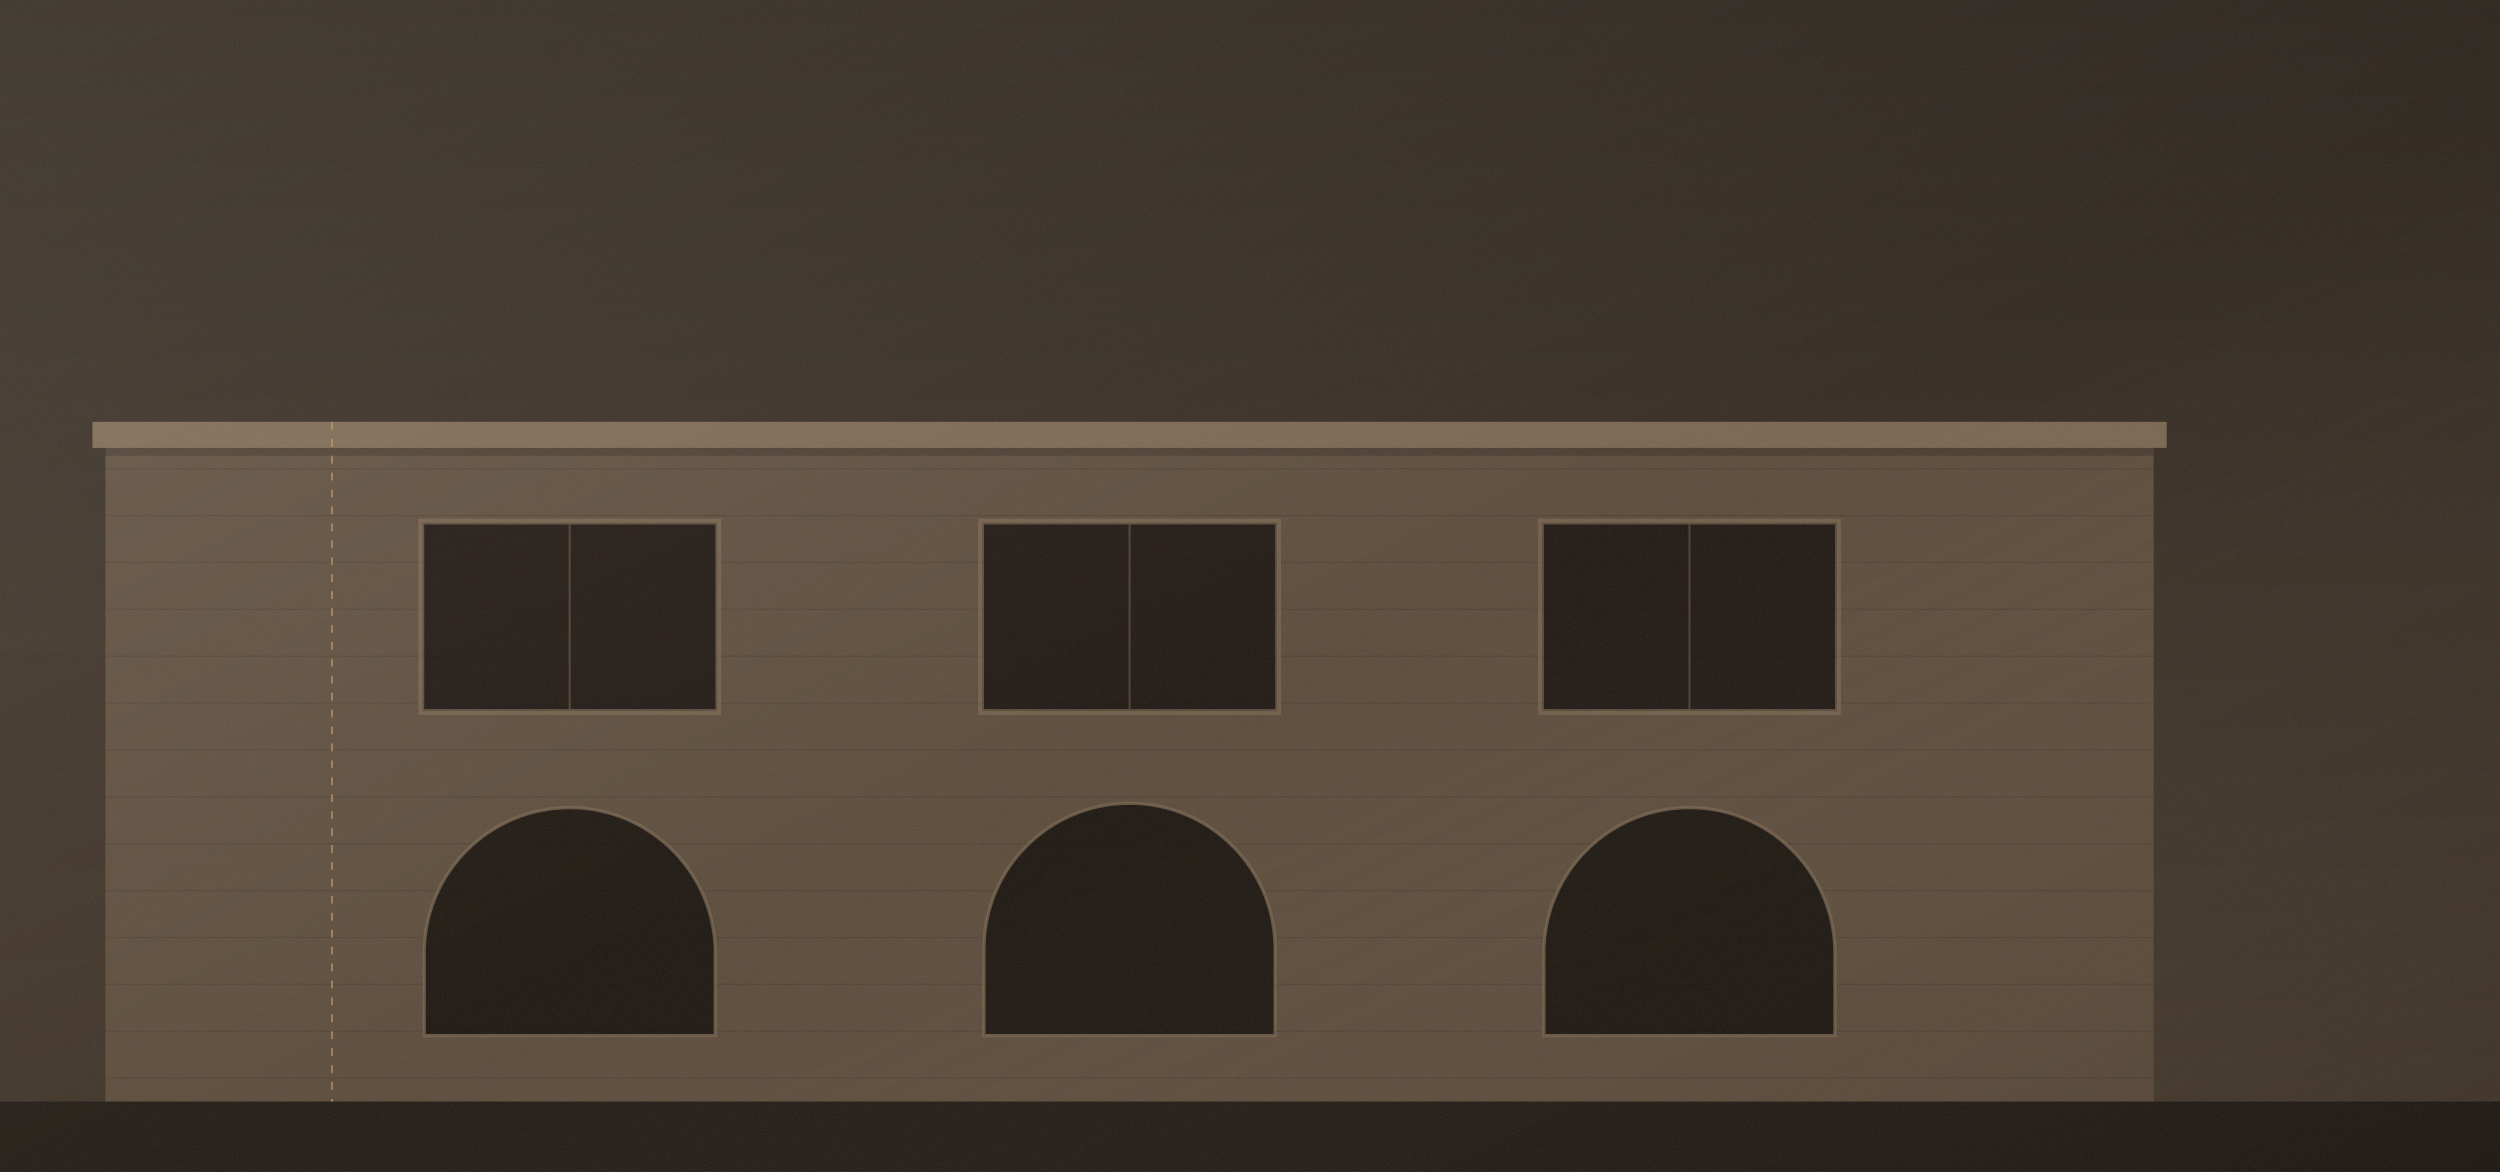
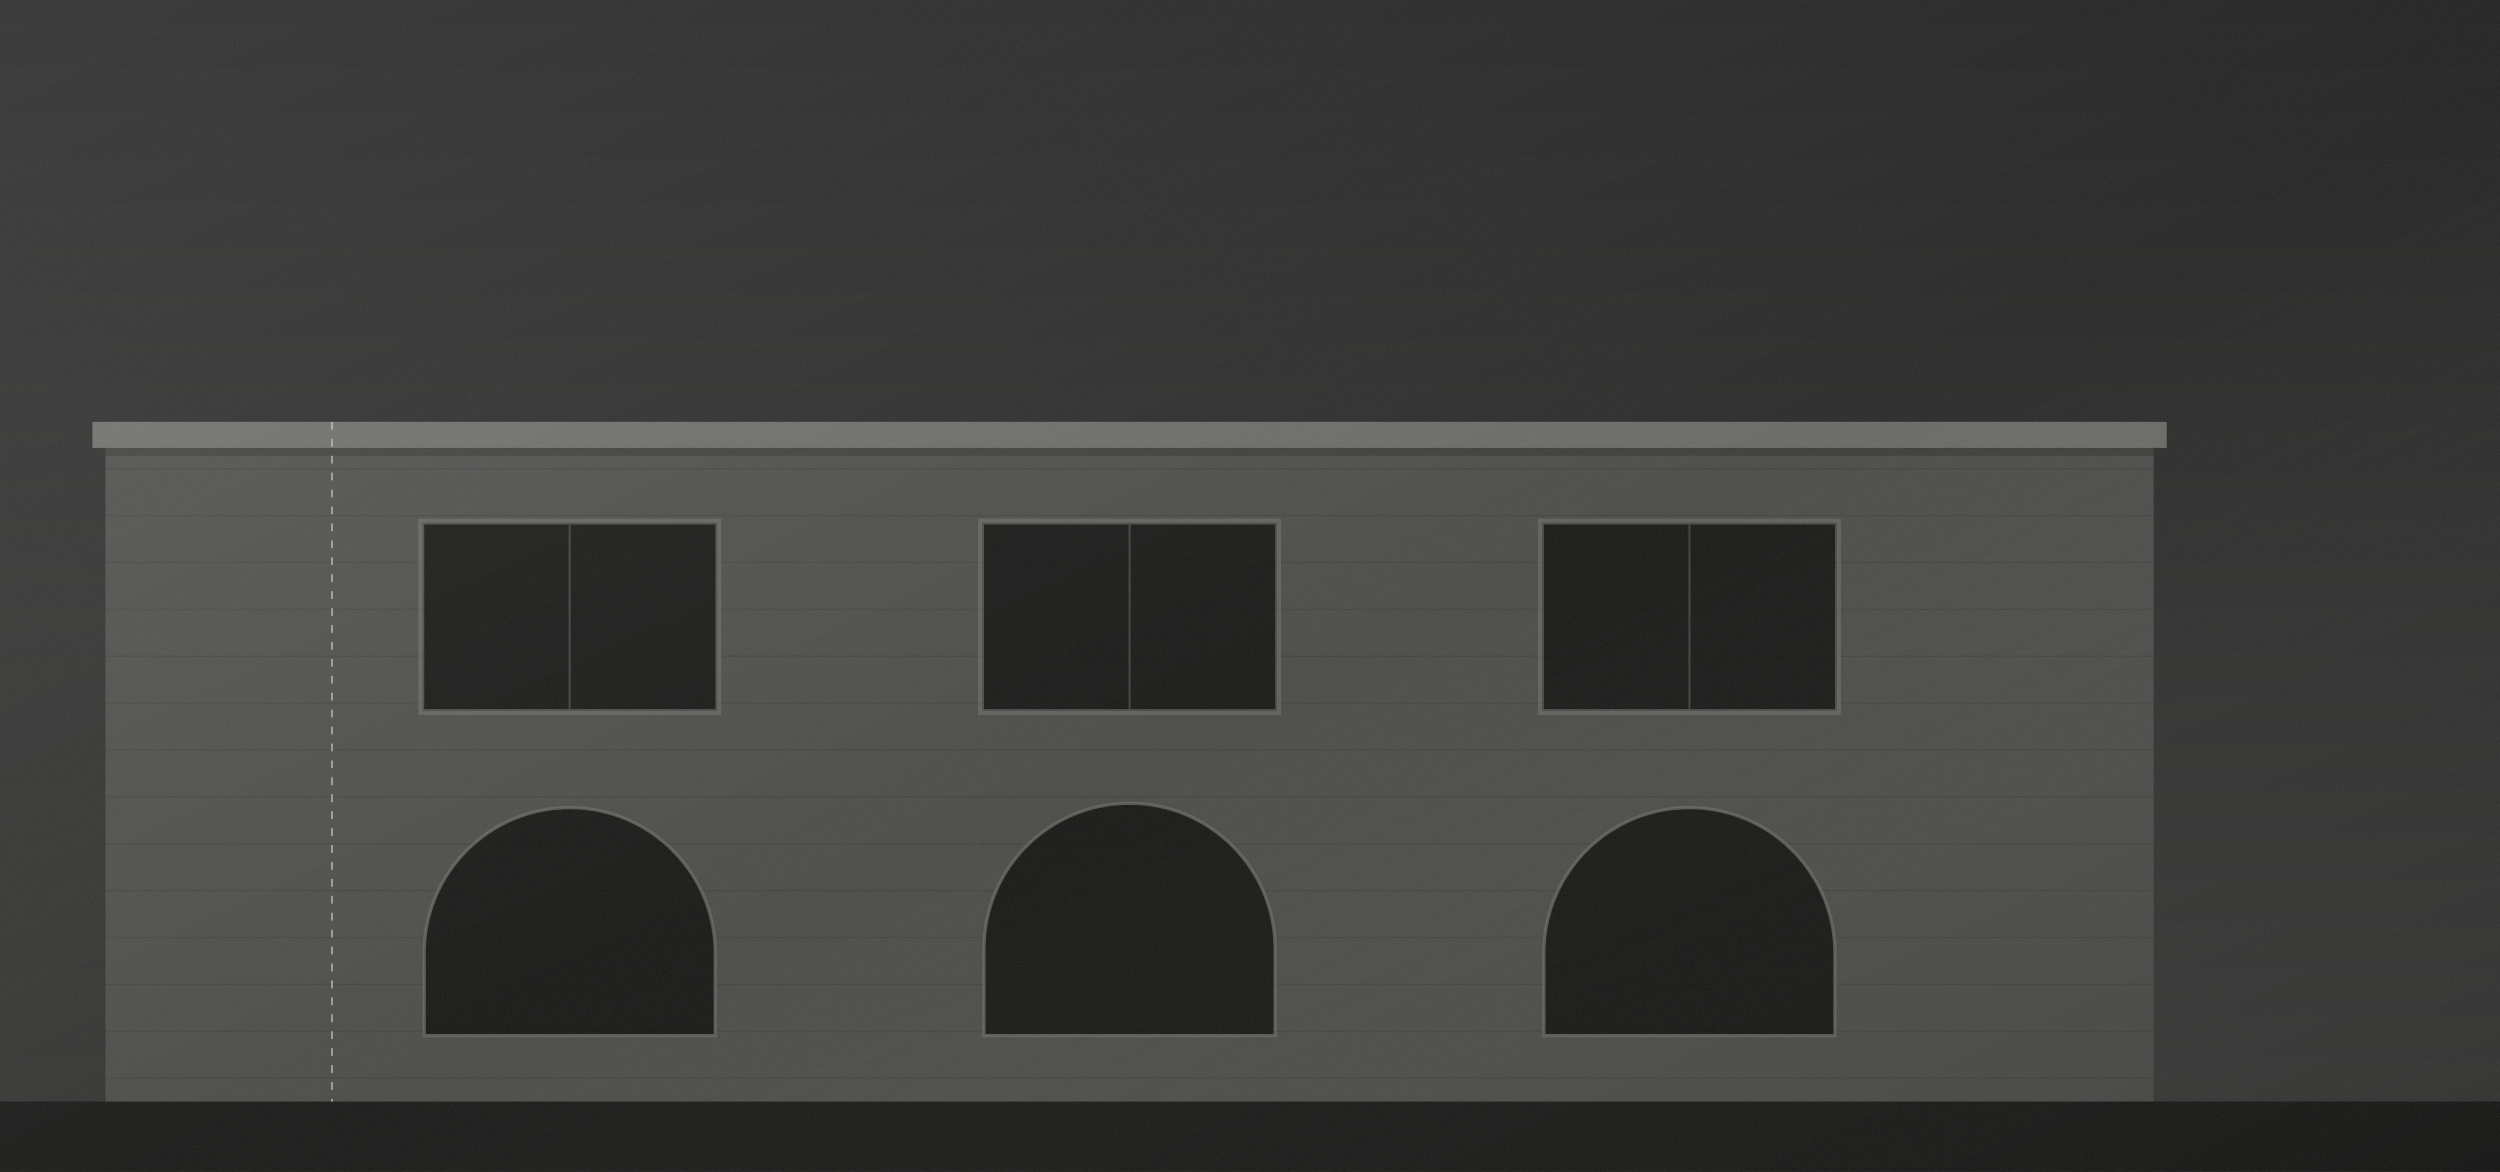
<svg xmlns="http://www.w3.org/2000/svg" viewBox="0 0 1920 900" width="1920" height="900" role="img" aria-label="Restorasyon uygulama alani" preserveAspectRatio="xMidYMid slice">
  <defs>
    <linearGradient id="sky22" x1="0" y1="0" x2="0" y2="1">
-       <stop offset="0%" stop-color="#2b241d" />
-       <stop offset="100%" stop-color="#4a3d30" />
+       <stop offset="0%" stop-color="#232323" />
+       <stop offset="100%" stop-color="#3d3d3c" />
    </linearGradient>
    <linearGradient id="light22" x1="0" y1="0" x2="1" y2="1">
      <stop offset="0%" stop-color="#ffffff" stop-opacity="0.35" />
      <stop offset="55%" stop-color="#ffffff" stop-opacity="0" />
      <stop offset="100%" stop-color="#000000" stop-opacity="0.22" />
    </linearGradient>
    <filter id="grain22" x="0" y="0" width="100%" height="100%">
      <feTurbulence type="fractalNoise" baseFrequency="0.9" numOctaves="3" seed="22" result="n" />
      <feColorMatrix in="n" type="saturate" values="0" />
      <feComponentTransfer>
        <feFuncA type="linear" slope="0.14" />
      </feComponentTransfer>
    </filter>
  </defs>
  <rect width="1920" height="900" fill="url(#sky22)" />
-   <rect x="0" y="500" width="947" height="400" fill="#3a2f25" opacity="0.55" />
-   <rect x="81" y="324" width="1573" height="576" fill="#5c4c3c" />
-   <line x1="81" y1="360" x2="1654" y2="360" stroke="#3a2f25" stroke-width="1" opacity="0.28" />
-   <line x1="81" y1="396" x2="1654" y2="396" stroke="#3a2f25" stroke-width="1" opacity="0.28" />
-   <line x1="81" y1="432" x2="1654" y2="432" stroke="#3a2f25" stroke-width="1" opacity="0.28" />
-   <line x1="81" y1="468" x2="1654" y2="468" stroke="#3a2f25" stroke-width="1" opacity="0.28" />
-   <line x1="81" y1="504" x2="1654" y2="504" stroke="#3a2f25" stroke-width="1" opacity="0.28" />
-   <line x1="81" y1="540" x2="1654" y2="540" stroke="#3a2f25" stroke-width="1" opacity="0.28" />
-   <line x1="81" y1="576" x2="1654" y2="576" stroke="#3a2f25" stroke-width="1" opacity="0.28" />
-   <line x1="81" y1="612" x2="1654" y2="612" stroke="#3a2f25" stroke-width="1" opacity="0.28" />
-   <line x1="81" y1="648" x2="1654" y2="648" stroke="#3a2f25" stroke-width="1" opacity="0.28" />
-   <line x1="81" y1="684" x2="1654" y2="684" stroke="#3a2f25" stroke-width="1" opacity="0.28" />
-   <line x1="81" y1="720" x2="1654" y2="720" stroke="#3a2f25" stroke-width="1" opacity="0.28" />
-   <line x1="81" y1="756" x2="1654" y2="756" stroke="#3a2f25" stroke-width="1" opacity="0.28" />
-   <line x1="81" y1="792" x2="1654" y2="792" stroke="#3a2f25" stroke-width="1" opacity="0.28" />
-   <line x1="81" y1="828" x2="1654" y2="828" stroke="#3a2f25" stroke-width="1" opacity="0.28" />
-   <line x1="81" y1="864" x2="1654" y2="864" stroke="#3a2f25" stroke-width="1" opacity="0.28" />
-   <rect x="71" y="324" width="1593" height="20" fill="#7a6650" />
-   <rect x="71" y="344" width="1593" height="6" fill="#3a2f25" opacity="0.5" />
-   <rect x="325.8" y="402.8" width="223.6" height="141.8" fill="#17120e" opacity="0.85" />
-   <rect x="322.8" y="399.8" width="229.6" height="147.8" fill="none" stroke="#7a6650" stroke-width="3" opacity="0.7" />
-   <line x1="437.5" y1="402.8" x2="437.5" y2="544.6" stroke="#7a6650" stroke-width="1.5" opacity="0.5" />
-   <rect x="755.7" y="402.8" width="223.6" height="141.8" fill="#17120e" opacity="0.85" />
-   <rect x="752.7" y="399.8" width="229.6" height="147.8" fill="none" stroke="#7a6650" stroke-width="3" opacity="0.7" />
-   <line x1="867.5" y1="402.8" x2="867.5" y2="544.6" stroke="#7a6650" stroke-width="1.5" opacity="0.5" />
-   <rect x="1185.7" y="402.8" width="223.6" height="141.8" fill="#17120e" opacity="0.85" />
-   <rect x="1182.7" y="399.8" width="229.6" height="147.8" fill="none" stroke="#7a6650" stroke-width="3" opacity="0.7" />
-   <line x1="1297.5" y1="402.8" x2="1297.5" y2="544.6" stroke="#7a6650" stroke-width="1.5" opacity="0.5" />
-   <path d="M325.8,795.3 L325.8,728.7 A111.8,111.8 0 0 1 549.3,728.7 L549.3,795.3 Z" fill="#17120e" opacity="0.88" />
-   <path d="M325.8,795.3 L325.8,728.7 A111.8,111.8 0 0 1 549.3,728.7 L549.3,795.3 Z" fill="none" stroke="#7a6650" stroke-width="2.5" opacity="0.75" />
-   <path d="M755.7,795.3 L755.7,728.7 A111.8,111.8 0 0 1 979.3,728.7 L979.3,795.3 Z" fill="#17120e" opacity="0.88" />
-   <path d="M755.7,795.3 L755.7,728.7 A111.8,111.8 0 0 1 979.3,728.7 L979.3,795.3 Z" fill="none" stroke="#7a6650" stroke-width="2.5" opacity="0.75" />
-   <path d="M1185.7,795.3 L1185.7,728.7 A111.8,111.8 0 0 1 1409.2,728.7 L1409.2,795.3 Z" fill="#17120e" opacity="0.88" />
-   <path d="M1185.7,795.3 L1185.7,728.7 A111.8,111.8 0 0 1 1409.2,728.7 L1409.2,795.3 Z" fill="none" stroke="#7a6650" stroke-width="2.5" opacity="0.75" />
-   <rect x="0" y="846" width="1920" height="54" fill="#241d17" />
+   <rect x="0" y="500" width="947" height="400" fill="#2f2f2e" opacity="0.55" />
+   <rect x="81" y="324" width="1573" height="576" fill="#4c4c4a" />
+   <line x1="81" y1="360" x2="1654" y2="360" stroke="#2f2f2e" stroke-width="1" opacity="0.28" />
+   <line x1="81" y1="396" x2="1654" y2="396" stroke="#2f2f2e" stroke-width="1" opacity="0.28" />
+   <line x1="81" y1="432" x2="1654" y2="432" stroke="#2f2f2e" stroke-width="1" opacity="0.28" />
+   <line x1="81" y1="468" x2="1654" y2="468" stroke="#2f2f2e" stroke-width="1" opacity="0.28" />
+   <line x1="81" y1="504" x2="1654" y2="504" stroke="#2f2f2e" stroke-width="1" opacity="0.28" />
+   <line x1="81" y1="540" x2="1654" y2="540" stroke="#2f2f2e" stroke-width="1" opacity="0.28" />
+   <line x1="81" y1="576" x2="1654" y2="576" stroke="#2f2f2e" stroke-width="1" opacity="0.28" />
+   <line x1="81" y1="612" x2="1654" y2="612" stroke="#2f2f2e" stroke-width="1" opacity="0.28" />
+   <line x1="81" y1="648" x2="1654" y2="648" stroke="#2f2f2e" stroke-width="1" opacity="0.28" />
+   <line x1="81" y1="684" x2="1654" y2="684" stroke="#2f2f2e" stroke-width="1" opacity="0.28" />
+   <line x1="81" y1="720" x2="1654" y2="720" stroke="#2f2f2e" stroke-width="1" opacity="0.28" />
+   <line x1="81" y1="756" x2="1654" y2="756" stroke="#2f2f2e" stroke-width="1" opacity="0.28" />
+   <line x1="81" y1="792" x2="1654" y2="792" stroke="#2f2f2e" stroke-width="1" opacity="0.28" />
+   <line x1="81" y1="828" x2="1654" y2="828" stroke="#2f2f2e" stroke-width="1" opacity="0.28" />
+   <line x1="81" y1="864" x2="1654" y2="864" stroke="#2f2f2e" stroke-width="1" opacity="0.28" />
+   <rect x="71" y="324" width="1593" height="20" fill="#6a6a67" />
+   <rect x="71" y="344" width="1593" height="6" fill="#2f2f2e" opacity="0.5" />
+   <rect x="325.8" y="402.8" width="223.6" height="141.8" fill="#131312" opacity="0.85" />
+   <rect x="322.8" y="399.8" width="229.6" height="147.8" fill="none" stroke="#6a6a67" stroke-width="3" opacity="0.7" />
+   <line x1="437.5" y1="402.8" x2="437.5" y2="544.6" stroke="#6a6a67" stroke-width="1.5" opacity="0.5" />
+   <rect x="755.7" y="402.8" width="223.6" height="141.8" fill="#131312" opacity="0.85" />
+   <rect x="752.7" y="399.8" width="229.6" height="147.8" fill="none" stroke="#6a6a67" stroke-width="3" opacity="0.7" />
+   <line x1="867.5" y1="402.8" x2="867.5" y2="544.6" stroke="#6a6a67" stroke-width="1.5" opacity="0.5" />
+   <rect x="1185.7" y="402.8" width="223.6" height="141.8" fill="#131312" opacity="0.85" />
+   <rect x="1182.7" y="399.8" width="229.6" height="147.8" fill="none" stroke="#6a6a67" stroke-width="3" opacity="0.7" />
+   <line x1="1297.5" y1="402.8" x2="1297.5" y2="544.6" stroke="#6a6a67" stroke-width="1.5" opacity="0.5" />
+   <path d="M325.8,795.3 L325.8,728.7 A111.8,111.8 0 0 1 549.3,728.7 L549.3,795.3 Z" fill="#131312" opacity="0.88" />
+   <path d="M325.8,795.3 L325.8,728.7 A111.8,111.8 0 0 1 549.3,728.7 L549.3,795.3 Z" fill="none" stroke="#6a6a67" stroke-width="2.5" opacity="0.75" />
+   <path d="M755.7,795.3 L755.7,728.7 A111.8,111.8 0 0 1 979.3,728.7 L979.3,795.3 Z" fill="#131312" opacity="0.88" />
+   <path d="M755.7,795.3 L755.7,728.7 A111.8,111.8 0 0 1 979.3,728.7 L979.3,795.3 Z" fill="none" stroke="#6a6a67" stroke-width="2.5" opacity="0.75" />
+   <path d="M1185.7,795.3 L1185.7,728.7 A111.8,111.8 0 0 1 1409.2,728.7 L1409.2,795.3 Z" fill="#131312" opacity="0.88" />
+   <path d="M1185.7,795.3 L1185.7,728.7 A111.8,111.8 0 0 1 1409.2,728.7 L1409.2,795.3 Z" fill="none" stroke="#6a6a67" stroke-width="2.5" opacity="0.75" />
+   <rect x="0" y="846" width="1920" height="54" fill="#1c1c1b" />
  <rect width="1920" height="900" fill="url(#light22)" style="mix-blend-mode:soft-light" />
-   <line x1="255" y1="324" x2="255" y2="846" stroke="#c49a6f" stroke-width="1.5" stroke-dasharray="6 7" opacity="0.65" />
+   <line x1="255" y1="324" x2="255" y2="846" stroke="#c9c9c5" stroke-width="1.5" stroke-dasharray="6 7" opacity="0.65" />
  <rect width="1920" height="900" filter="url(#grain22)" opacity="0.6" />
</svg>
